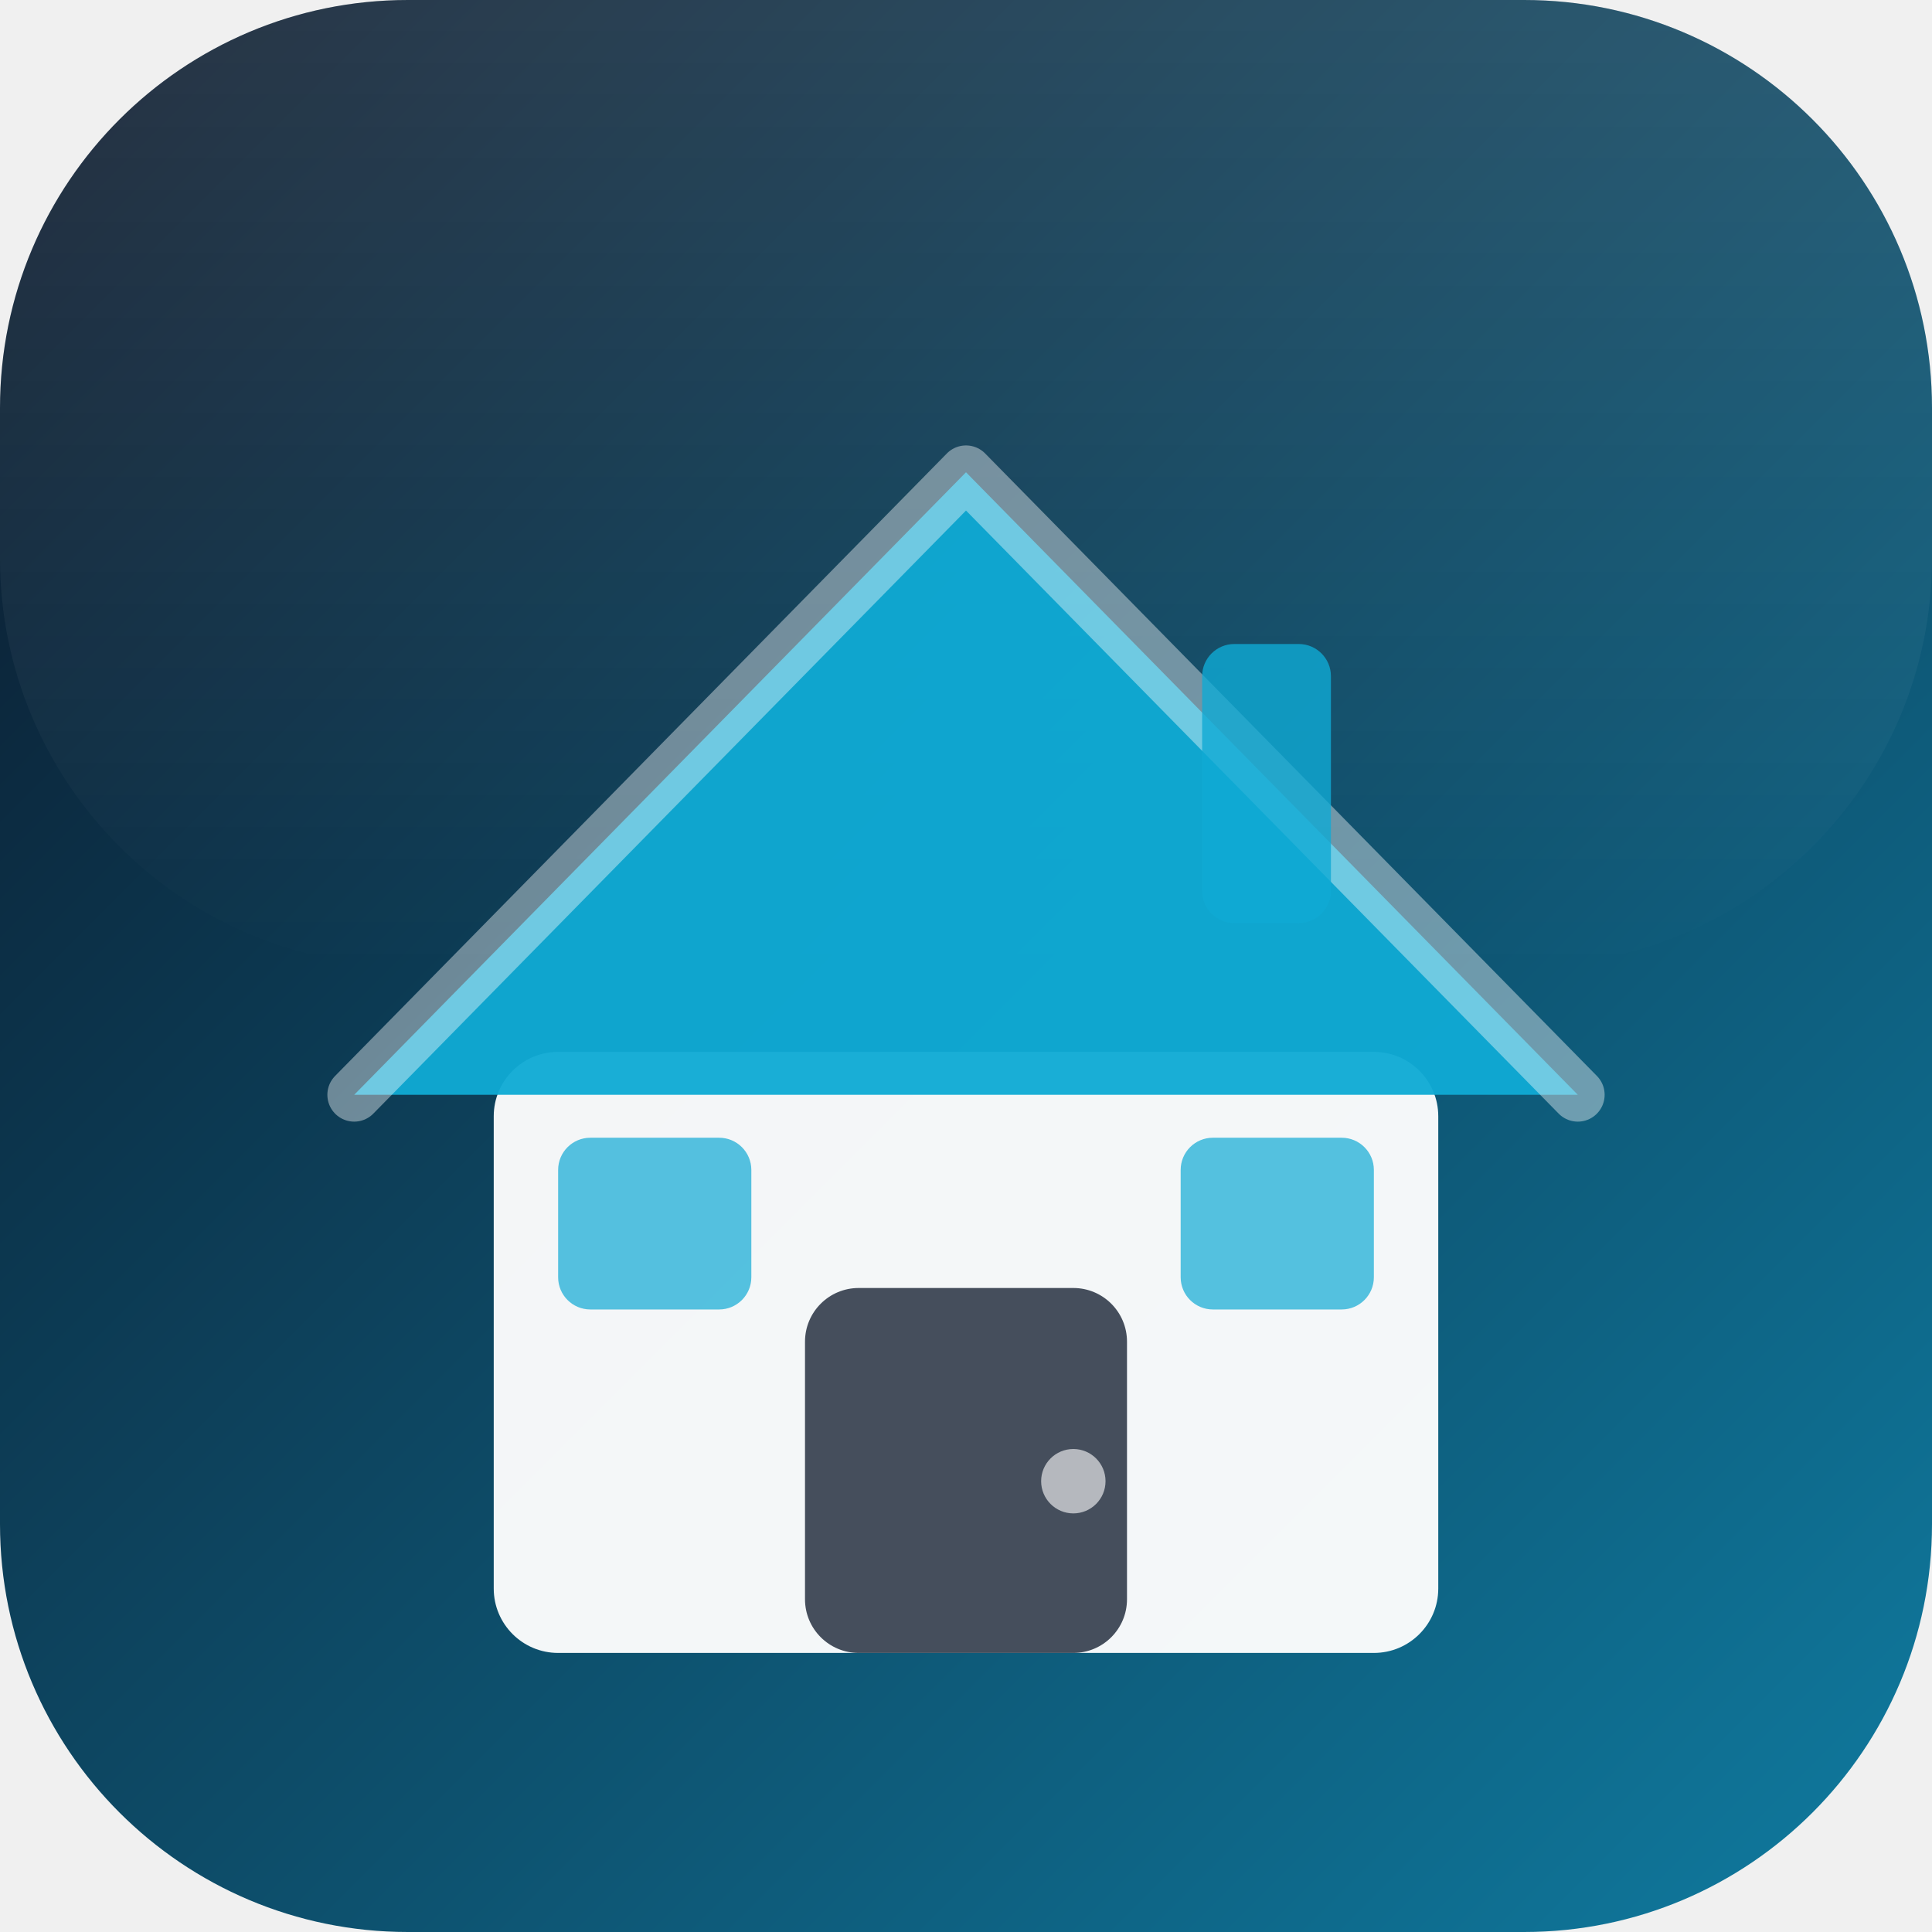
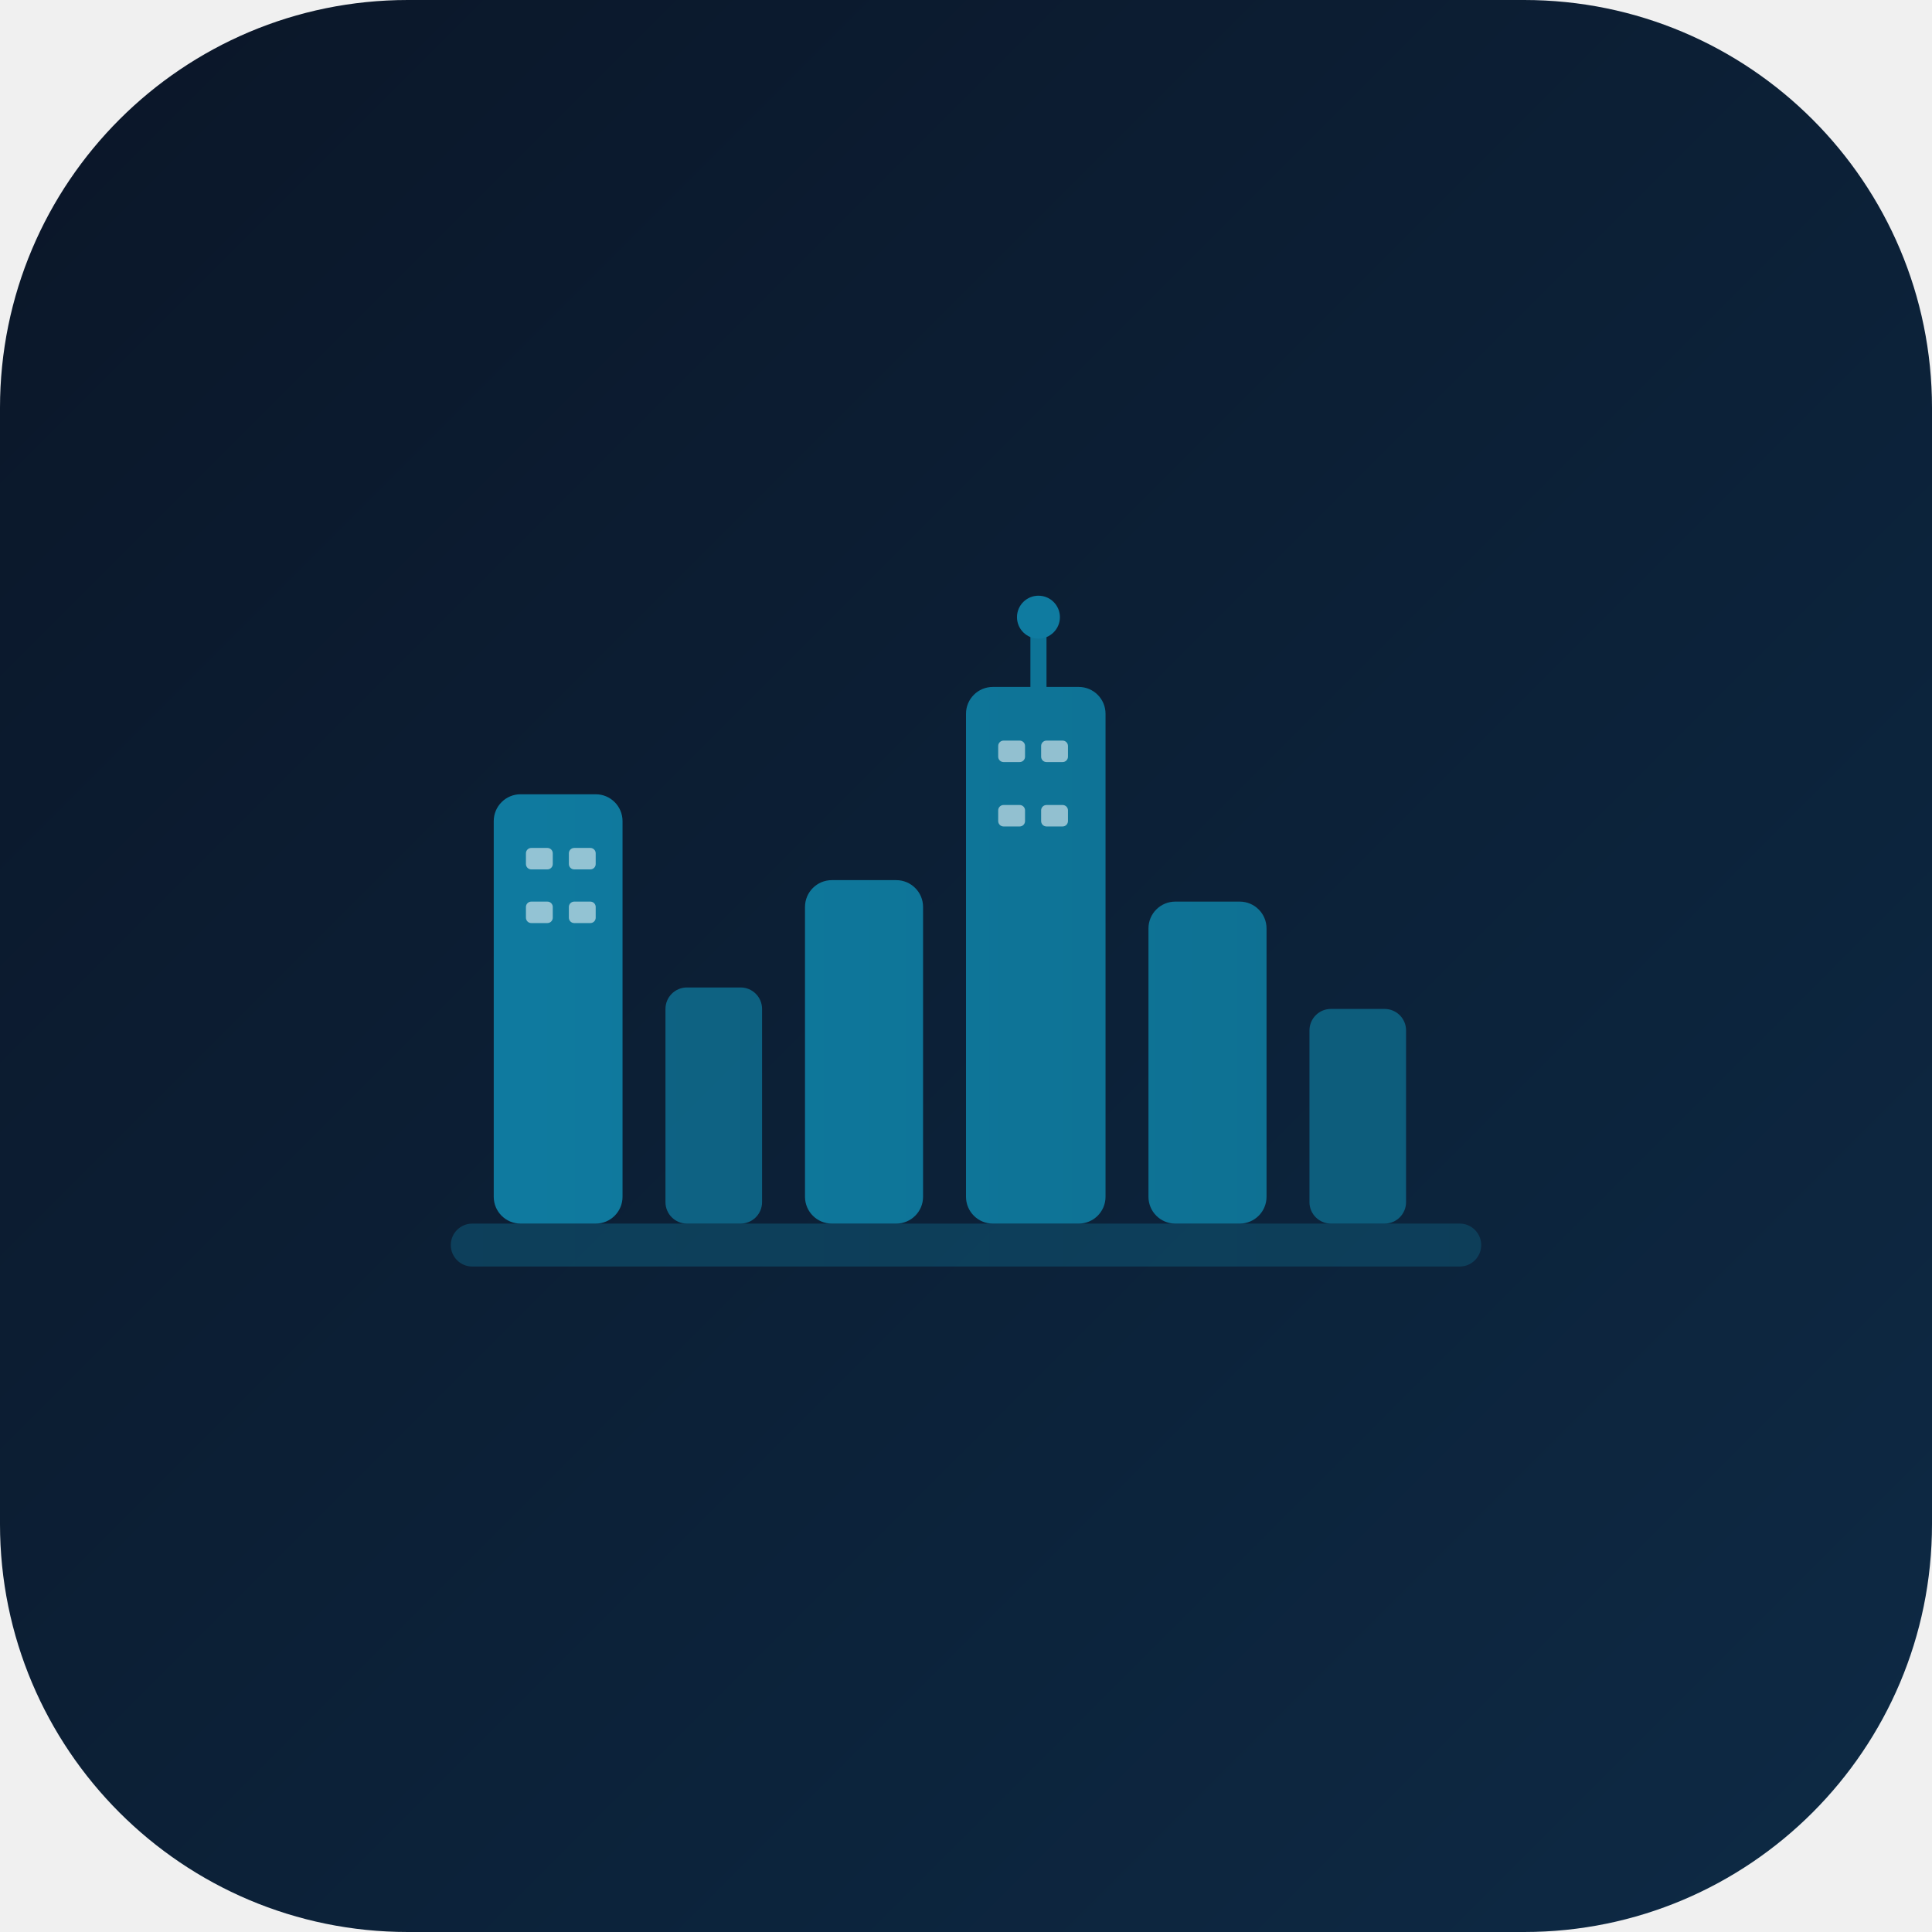
<svg xmlns="http://www.w3.org/2000/svg" width="180" height="180" viewBox="0 0 180 180" fill="none">
  <defs>
    <linearGradient id="bg" x1="0" y1="0" x2="180" y2="180" gradientUnits="userSpaceOnUse">
      <stop offset="0%" stop-color="#0B1628" />
-       <stop offset="100%" stop-color="#0F7BA0" />
+       <stop offset="100%" stop-color="#0d2a45" />
    </linearGradient>
-     <linearGradient id="shine" x1="0" y1="0" x2="0" y2="1">
-       <stop offset="0%" stop-color="#ffffff" stop-opacity="0.12" />
-       <stop offset="100%" stop-color="#ffffff" stop-opacity="0" />
+     <linearGradient id="sky" x1="0" y1="0" x2="180" y2="0" gradientUnits="userSpaceOnUse">
+       <stop offset="0%" stop-color="#0F7BA0" />
+       <stop offset="60%" stop-color="#0d6d8e" />
+       <stop offset="100%" stop-color="#0F1C3F" />
    </linearGradient>
  </defs>
  <rect width="180" height="180" rx="38" fill="url(#bg)" />
-   <rect width="180" height="90" rx="38" fill="url(#shine)" />
-   <rect x="46" y="98" width="88" height="56" rx="6" fill="white" opacity="0.95" />
-   <path d="M33 102 L90 44 L147 102 Z" fill="#0FAAD4" opacity="0.95" />
-   <path d="M33 102 L90 44 L147 102" stroke="white" stroke-width="5" stroke-linejoin="round" stroke-linecap="round" fill="none" opacity="0.4" />
-   <rect x="75" y="120" width="30" height="34" rx="5" fill="#0B1628" opacity="0.75" />
-   <circle cx="100" cy="138" r="3" fill="white" opacity="0.6" />
-   <rect x="52" y="106" width="18" height="16" rx="3" fill="#0FAAD4" opacity="0.7" />
-   <rect x="110" y="106" width="18" height="16" rx="3" fill="#0FAAD4" opacity="0.7" />
-   <rect x="112" y="60" width="12" height="26" rx="3" fill="#0FAAD4" opacity="0.8" />
+   <g transform="translate(42 54) scale(1.0)">
+     <rect x="0" y="60" width="96" height="4" rx="2" fill="url(#sky)" opacity="0.35" />
+     <rect x="4" y="20" width="12" height="40" rx="2.5" fill="url(#sky)" />
+     <rect x="20" y="38" width="9" height="22" rx="2" fill="url(#sky)" opacity="0.75" />
+     <rect x="33" y="28" width="11" height="32" rx="2.5" fill="url(#sky)" />
+     <rect x="48" y="10" width="13" height="50" rx="2.5" fill="url(#sky)" />
+     <rect x="65" y="30" width="11" height="30" rx="2.5" fill="url(#sky)" />
+     <rect x="80" y="40" width="9" height="20" rx="2" fill="url(#sky)" opacity="0.75" />
+     <rect x="54" y="4" width="1.5" height="8" rx="0.75" fill="url(#sky)" />
+     <circle cx="54.75" cy="3.5" r="2" fill="#0F7BA0" />
+     <rect x="7" y="25" width="2.5" height="2" rx="0.5" fill="rgba(255,255,255,0.55)" />
+     <rect x="11" y="25" width="2.5" height="2" rx="0.5" fill="rgba(255,255,255,0.55)" />
+     <rect x="7" y="30" width="2.5" height="2" rx="0.5" fill="rgba(255,255,255,0.55)" />
+     <rect x="11" y="30" width="2.5" height="2" rx="0.5" fill="rgba(255,255,255,0.55)" />
+     <rect x="51" y="15" width="2.5" height="2" rx="0.5" fill="rgba(255,255,255,0.55)" />
+     <rect x="55" y="15" width="2.5" height="2" rx="0.5" fill="rgba(255,255,255,0.55)" />
+     <rect x="51" y="21" width="2.5" height="2" rx="0.5" fill="rgba(255,255,255,0.55)" />
+     <rect x="55" y="21" width="2.5" height="2" rx="0.5" fill="rgba(255,255,255,0.55)" />
+   </g>
</svg>
